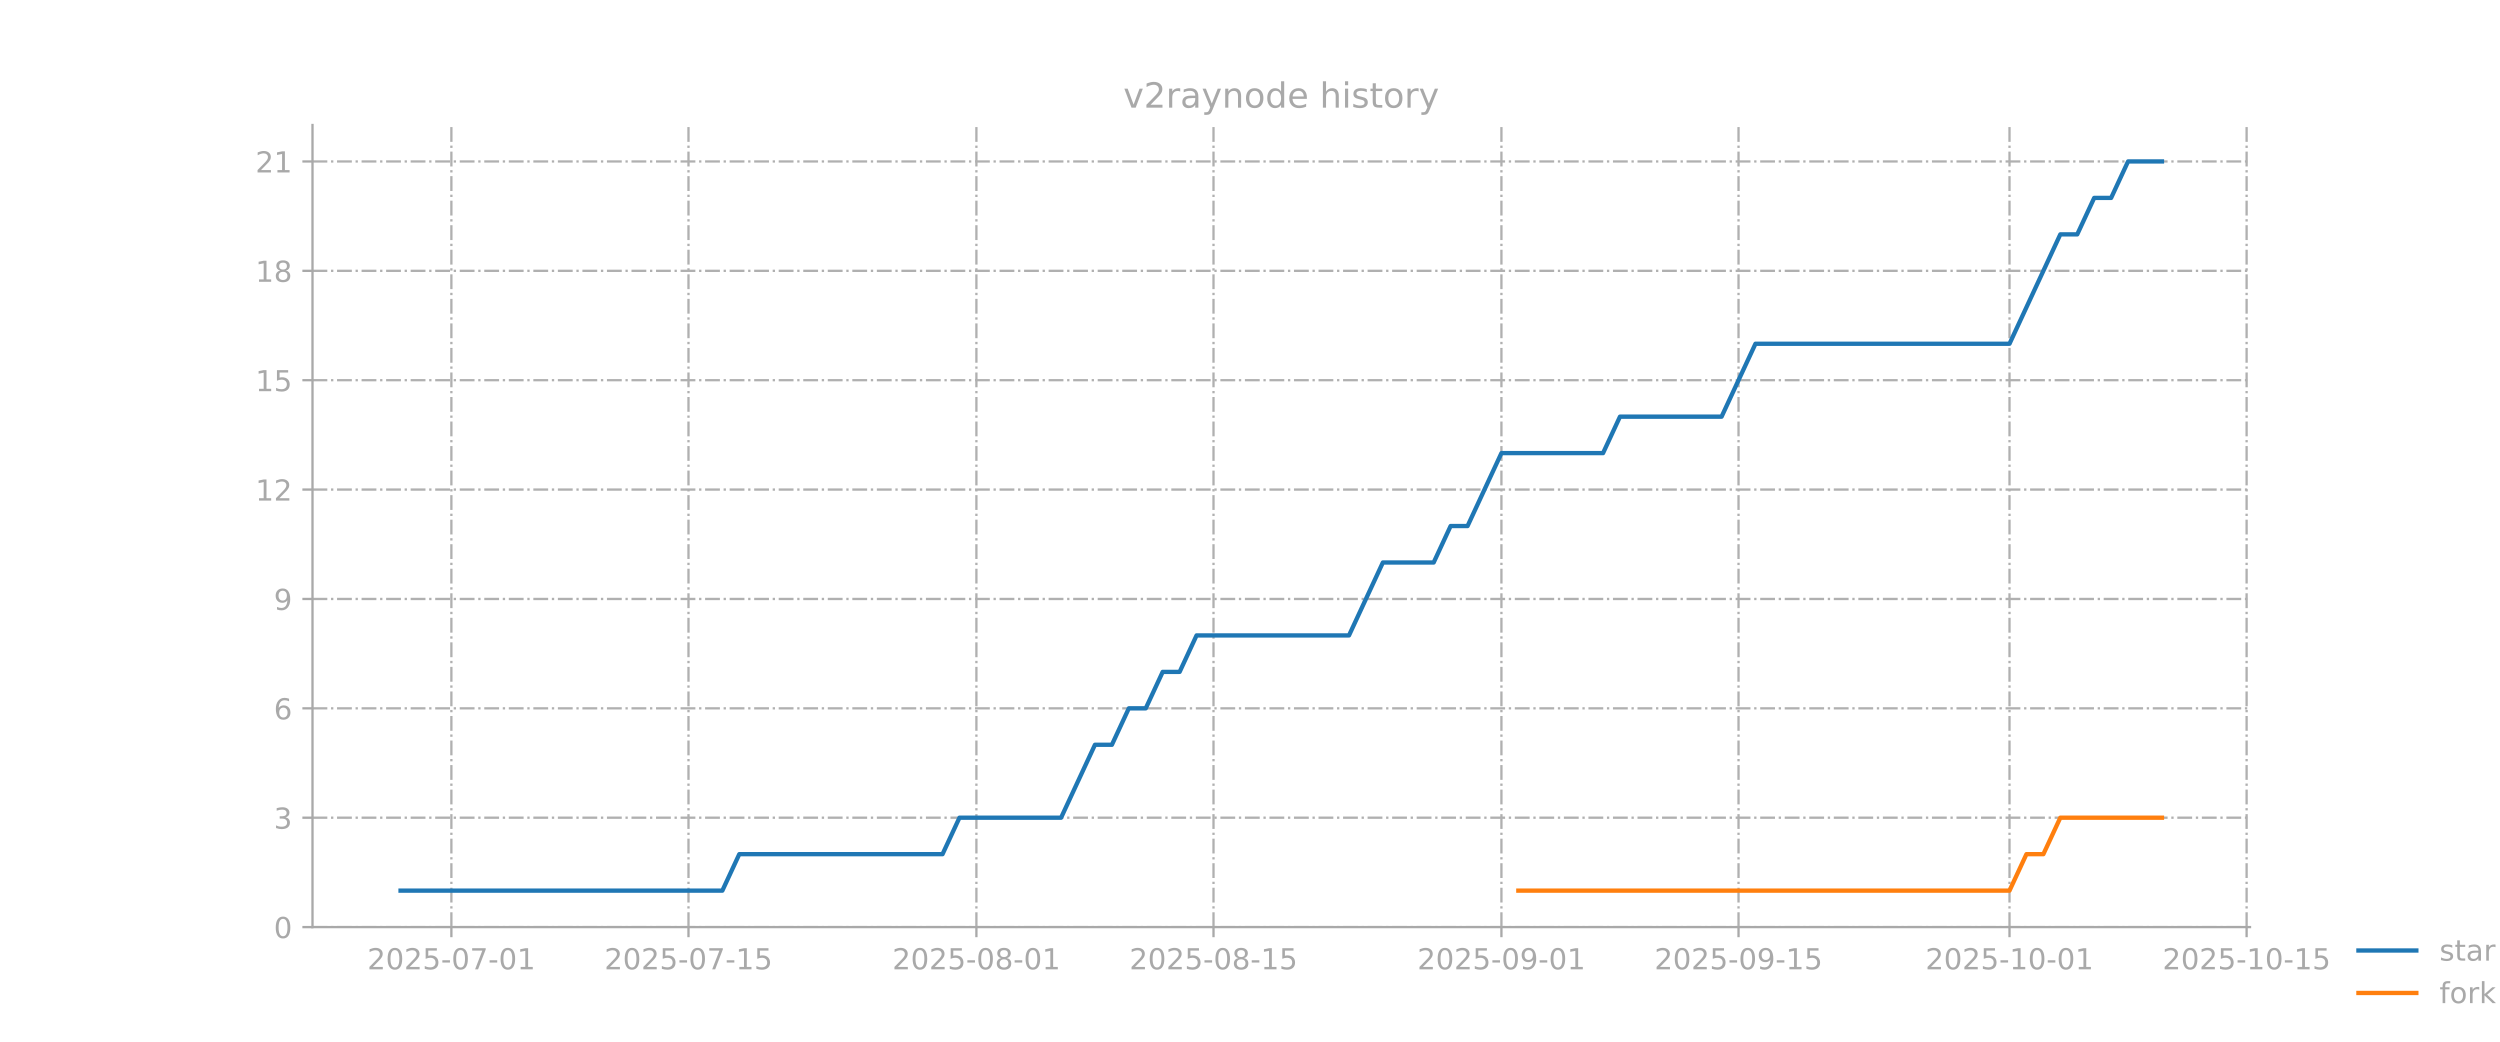
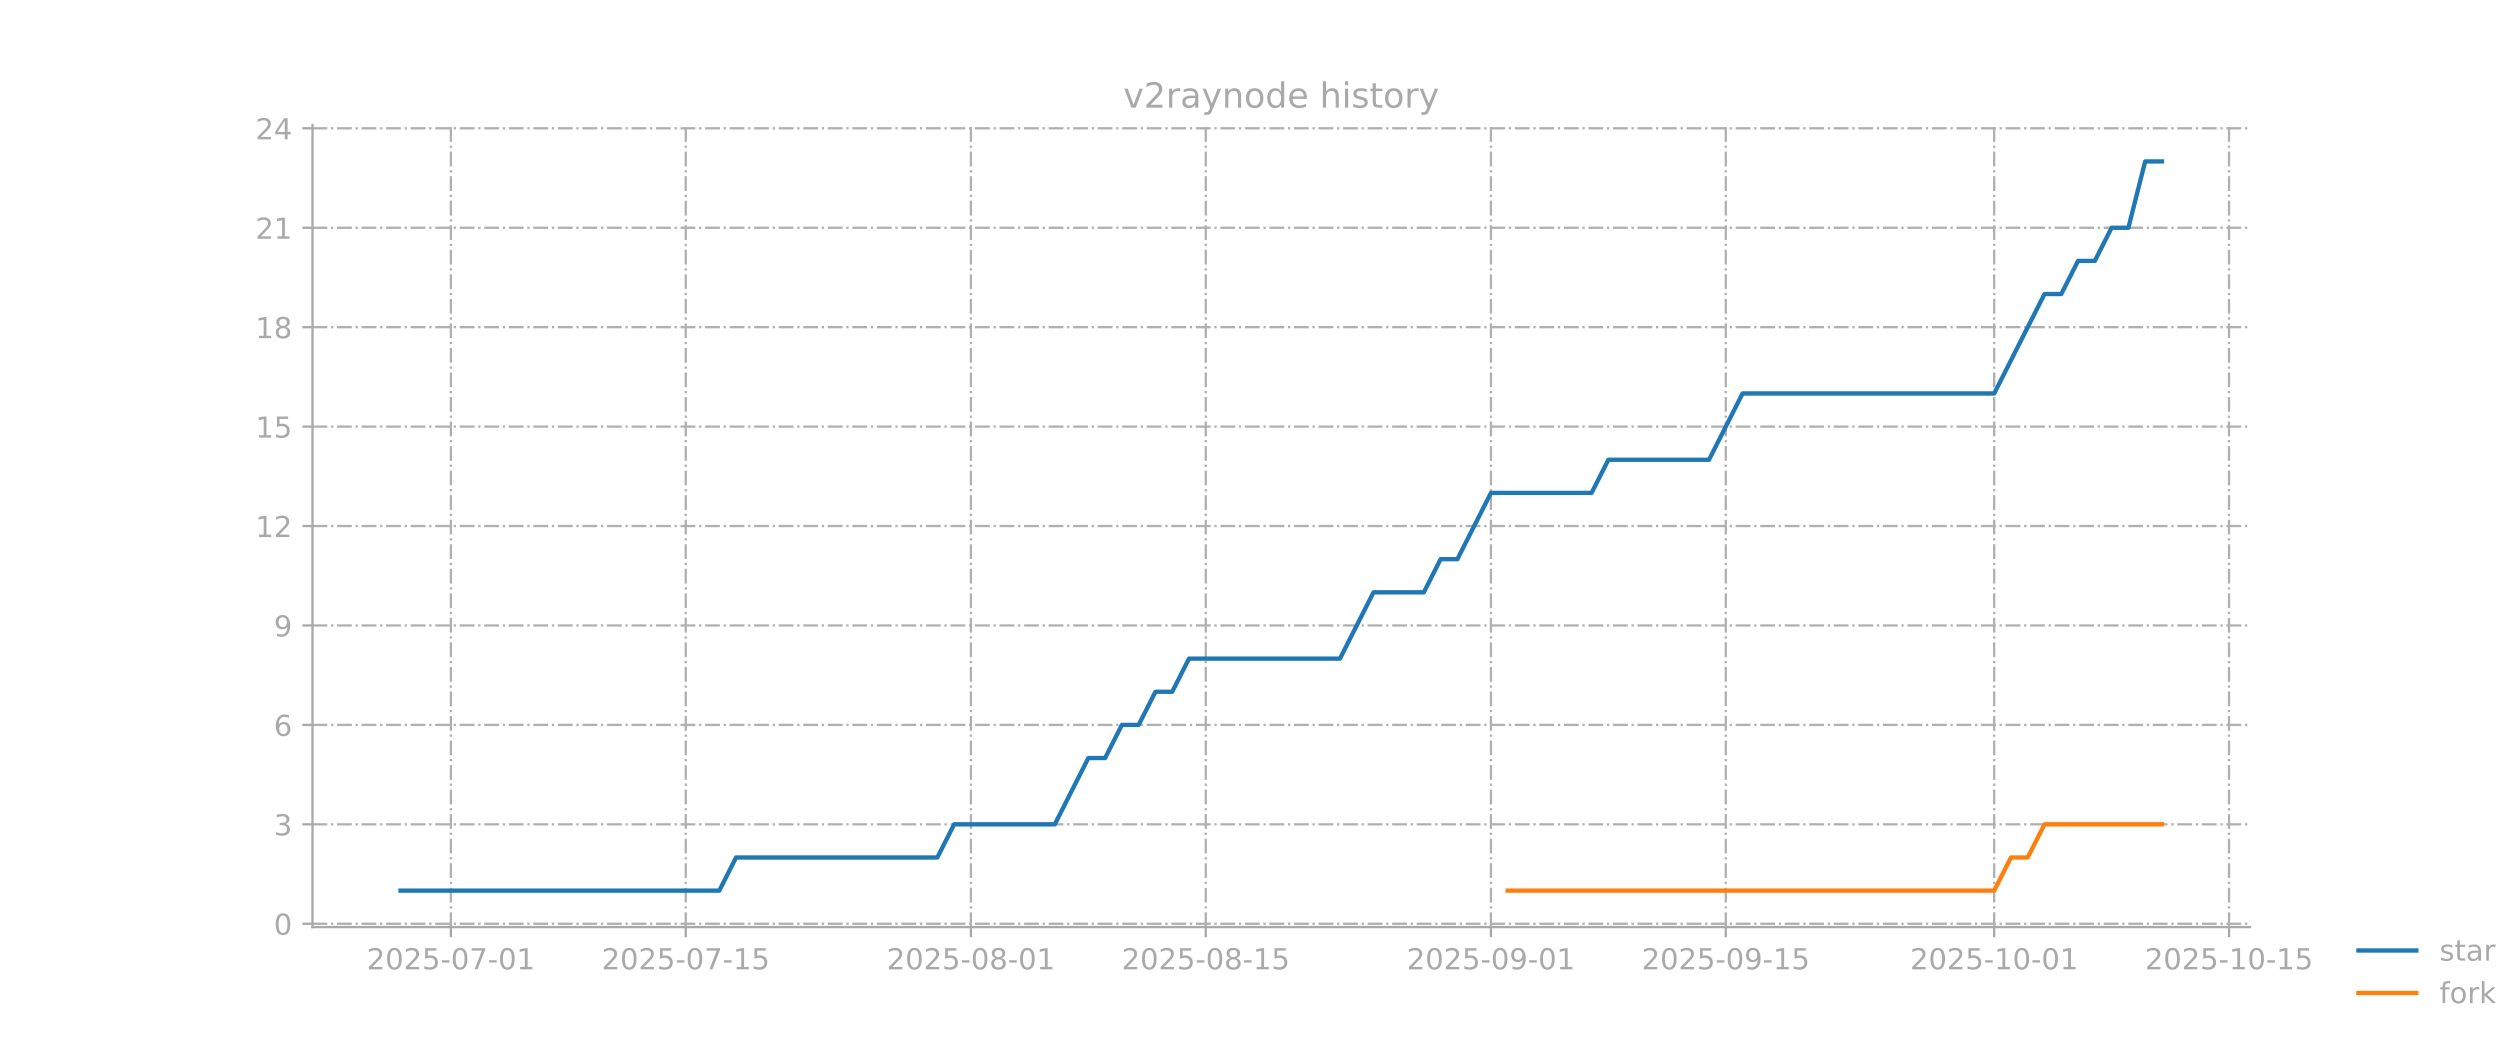
<svg xmlns="http://www.w3.org/2000/svg" xmlns:xlink="http://www.w3.org/1999/xlink" width="864pt" height="360pt" viewBox="0 0 864 360" version="1.1">
  <defs>
    <style type="text/css">*{stroke-linejoin: round; stroke-linecap: butt}</style>
  </defs>
  <g id="figure_1">
    <g id="patch_1">
      <path d="M 0 360  L 864 360  L 864 0  L 0 0  L 0 360  z " style="fill: none; opacity: 0" />
    </g>
    <g id="axes_1">
      <g id="patch_2">
        <path d="M 108 320.4  L 777.6 320.4  L 777.6 43.2  L 108 43.2  L 108 320.4  z " style="fill: none; opacity: 0" />
      </g>
      <g id="matplotlib.axis_1">
        <g id="xtick_1">
          <g id="line2d_1">
-             <path d="M 155.996 320.4  L 155.996 43.2  " clip-path="url(#pb9ab1aa6cc)" style="fill: none; stroke-dasharray: 5.12,1.28,0.8,1.28; stroke-dashoffset: 0; stroke: #b0b0b0; stroke-width: 0.8" />
+             <path d="M 155.829 320.4  L 155.829 43.2  " clip-path="url(#p241825196f)" style="fill: none; stroke-dasharray: 5.12,1.28,0.8,1.28; stroke-dashoffset: 0; stroke: #b0b0b0; stroke-width: 0.8" />
          </g>
          <g id="line2d_2">
            <defs>
-               <path id="m0c7c3d7aa6" d="M 0 0  L 0 3.5  " style="stroke: #a9a9a9; stroke-width: 0.8" />
+               <path id="md551591819" d="M 0 0  L 0 3.5  " style="stroke: #a9a9a9; stroke-width: 0.8" />
            </defs>
            <g>
-               <use xlink:href="#m0c7c3d7aa6" x="155.996" y="320.4" style="fill: #a9a9a9; stroke: #a9a9a9; stroke-width: 0.8" />
+               <use xlink:href="#md551591819" x="155.829" y="320.4" style="fill: #a9a9a9; stroke: #a9a9a9; stroke-width: 0.8" />
            </g>
          </g>
          <g id="text_1">
-             <g style="fill: #a9a9a9" transform="translate(126.938 334.9984) scale(0.1 -0.1)">
+             <g style="fill: #a9a9a9" transform="translate(126.7708 334.9984) scale(0.1 -0.1)">
              <defs>
                <path id="DejaVuSans-32" d="M 1228 531  L 3431 531  L 3431 0  L 469 0  L 469 531  Q 828 903 1448 1529  Q 2069 2156 2228 2338  Q 2531 2678 2651 2914  Q 2772 3150 2772 3378  Q 2772 3750 2511 3984  Q 2250 4219 1831 4219  Q 1534 4219 1204 4116  Q 875 4013 500 3803  L 500 4441  Q 881 4594 1212 4672  Q 1544 4750 1819 4750  Q 2544 4750 2975 4387  Q 3406 4025 3406 3419  Q 3406 3131 3298 2873  Q 3191 2616 2906 2266  Q 2828 2175 2409 1742  Q 1991 1309 1228 531  z " transform="scale(0.015625)" />
                <path id="DejaVuSans-30" d="M 2034 4250  Q 1547 4250 1301 3770  Q 1056 3291 1056 2328  Q 1056 1369 1301 889  Q 1547 409 2034 409  Q 2525 409 2770 889  Q 3016 1369 3016 2328  Q 3016 3291 2770 3770  Q 2525 4250 2034 4250  z M 2034 4750  Q 2819 4750 3233 4129  Q 3647 3509 3647 2328  Q 3647 1150 3233 529  Q 2819 -91 2034 -91  Q 1250 -91 836 529  Q 422 1150 422 2328  Q 422 3509 836 4129  Q 1250 4750 2034 4750  z " transform="scale(0.015625)" />
                <path id="DejaVuSans-35" d="M 691 4666  L 3169 4666  L 3169 4134  L 1269 4134  L 1269 2991  Q 1406 3038 1543 3061  Q 1681 3084 1819 3084  Q 2600 3084 3056 2656  Q 3513 2228 3513 1497  Q 3513 744 3044 326  Q 2575 -91 1722 -91  Q 1428 -91 1123 -41  Q 819 9 494 109  L 494 744  Q 775 591 1075 516  Q 1375 441 1709 441  Q 2250 441 2565 725  Q 2881 1009 2881 1497  Q 2881 1984 2565 2268  Q 2250 2553 1709 2553  Q 1456 2553 1204 2497  Q 953 2441 691 2322  L 691 4666  z " transform="scale(0.015625)" />
                <path id="DejaVuSans-2d" d="M 313 2009  L 1997 2009  L 1997 1497  L 313 1497  L 313 2009  z " transform="scale(0.015625)" />
                <path id="DejaVuSans-37" d="M 525 4666  L 3525 4666  L 3525 4397  L 1831 0  L 1172 0  L 2766 4134  L 525 4134  L 525 4666  z " transform="scale(0.015625)" />
                <path id="DejaVuSans-31" d="M 794 531  L 1825 531  L 1825 4091  L 703 3866  L 703 4441  L 1819 4666  L 2450 4666  L 2450 531  L 3481 531  L 3481 0  L 794 0  L 794 531  z " transform="scale(0.015625)" />
              </defs>
              <use xlink:href="#DejaVuSans-32" />
              <use xlink:href="#DejaVuSans-30" transform="translate(63.62305 0)" />
              <use xlink:href="#DejaVuSans-32" transform="translate(127.2461 0)" />
              <use xlink:href="#DejaVuSans-35" transform="translate(190.8691 0)" />
              <use xlink:href="#DejaVuSans-2d" transform="translate(254.4922 0)" />
              <use xlink:href="#DejaVuSans-30" transform="translate(290.5762 0)" />
              <use xlink:href="#DejaVuSans-37" transform="translate(354.1992 0)" />
              <use xlink:href="#DejaVuSans-2d" transform="translate(417.8223 0)" />
              <use xlink:href="#DejaVuSans-30" transform="translate(453.9062 0)" />
              <use xlink:href="#DejaVuSans-31" transform="translate(517.5293 0)" />
            </g>
          </g>
        </g>
        <g id="xtick_2">
          <g id="line2d_3">
-             <path d="M 237.94 320.4  L 237.94 43.2  " clip-path="url(#pb9ab1aa6cc)" style="fill: none; stroke-dasharray: 5.12,1.28,0.8,1.28; stroke-dashoffset: 0; stroke: #b0b0b0; stroke-width: 0.8" />
+             <path d="M 236.992 320.4  L 236.992 43.2  " clip-path="url(#p241825196f)" style="fill: none; stroke-dasharray: 5.12,1.28,0.8,1.28; stroke-dashoffset: 0; stroke: #b0b0b0; stroke-width: 0.8" />
          </g>
          <g id="line2d_4">
            <g>
-               <use xlink:href="#m0c7c3d7aa6" x="237.94" y="320.4" style="fill: #a9a9a9; stroke: #a9a9a9; stroke-width: 0.8" />
+               <use xlink:href="#md551591819" x="236.992" y="320.4" style="fill: #a9a9a9; stroke: #a9a9a9; stroke-width: 0.8" />
            </g>
          </g>
          <g id="text_2">
-             <g style="fill: #a9a9a9" transform="translate(208.882 334.9984) scale(0.1 -0.1)">
+             <g style="fill: #a9a9a9" transform="translate(207.9344 334.9984) scale(0.1 -0.1)">
              <use xlink:href="#DejaVuSans-32" />
              <use xlink:href="#DejaVuSans-30" transform="translate(63.62305 0)" />
              <use xlink:href="#DejaVuSans-32" transform="translate(127.2461 0)" />
              <use xlink:href="#DejaVuSans-35" transform="translate(190.8691 0)" />
              <use xlink:href="#DejaVuSans-2d" transform="translate(254.4922 0)" />
              <use xlink:href="#DejaVuSans-30" transform="translate(290.5762 0)" />
              <use xlink:href="#DejaVuSans-37" transform="translate(354.1992 0)" />
              <use xlink:href="#DejaVuSans-2d" transform="translate(417.8223 0)" />
              <use xlink:href="#DejaVuSans-31" transform="translate(453.9062 0)" />
              <use xlink:href="#DejaVuSans-35" transform="translate(517.5293 0)" />
            </g>
          </g>
        </g>
        <g id="xtick_3">
          <g id="line2d_5">
-             <path d="M 337.443 320.4  L 337.443 43.2  " clip-path="url(#pb9ab1aa6cc)" style="fill: none; stroke-dasharray: 5.12,1.28,0.8,1.28; stroke-dashoffset: 0; stroke: #b0b0b0; stroke-width: 0.8" />
+             <path d="M 335.548 320.4  L 335.548 43.2  " clip-path="url(#p241825196f)" style="fill: none; stroke-dasharray: 5.12,1.28,0.8,1.28; stroke-dashoffset: 0; stroke: #b0b0b0; stroke-width: 0.8" />
          </g>
          <g id="line2d_6">
            <g>
-               <use xlink:href="#m0c7c3d7aa6" x="337.443" y="320.4" style="fill: #a9a9a9; stroke: #a9a9a9; stroke-width: 0.8" />
+               <use xlink:href="#md551591819" x="335.548" y="320.4" style="fill: #a9a9a9; stroke: #a9a9a9; stroke-width: 0.8" />
            </g>
          </g>
          <g id="text_3">
-             <g style="fill: #a9a9a9" transform="translate(308.3855 334.9984) scale(0.1 -0.1)">
+             <g style="fill: #a9a9a9" transform="translate(306.4902 334.9984) scale(0.1 -0.1)">
              <defs>
                <path id="DejaVuSans-38" d="M 2034 2216  Q 1584 2216 1326 1975  Q 1069 1734 1069 1313  Q 1069 891 1326 650  Q 1584 409 2034 409  Q 2484 409 2743 651  Q 3003 894 3003 1313  Q 3003 1734 2745 1975  Q 2488 2216 2034 2216  z M 1403 2484  Q 997 2584 770 2862  Q 544 3141 544 3541  Q 544 4100 942 4425  Q 1341 4750 2034 4750  Q 2731 4750 3128 4425  Q 3525 4100 3525 3541  Q 3525 3141 3298 2862  Q 3072 2584 2669 2484  Q 3125 2378 3379 2068  Q 3634 1759 3634 1313  Q 3634 634 3220 271  Q 2806 -91 2034 -91  Q 1263 -91 848 271  Q 434 634 434 1313  Q 434 1759 690 2068  Q 947 2378 1403 2484  z M 1172 3481  Q 1172 3119 1398 2916  Q 1625 2713 2034 2713  Q 2441 2713 2670 2916  Q 2900 3119 2900 3481  Q 2900 3844 2670 4047  Q 2441 4250 2034 4250  Q 1625 4250 1398 4047  Q 1172 3844 1172 3481  z " transform="scale(0.015625)" />
              </defs>
              <use xlink:href="#DejaVuSans-32" />
              <use xlink:href="#DejaVuSans-30" transform="translate(63.62305 0)" />
              <use xlink:href="#DejaVuSans-32" transform="translate(127.2461 0)" />
              <use xlink:href="#DejaVuSans-35" transform="translate(190.8691 0)" />
              <use xlink:href="#DejaVuSans-2d" transform="translate(254.4922 0)" />
              <use xlink:href="#DejaVuSans-30" transform="translate(290.5762 0)" />
              <use xlink:href="#DejaVuSans-38" transform="translate(354.1992 0)" />
              <use xlink:href="#DejaVuSans-2d" transform="translate(417.8223 0)" />
              <use xlink:href="#DejaVuSans-30" transform="translate(453.9062 0)" />
              <use xlink:href="#DejaVuSans-31" transform="translate(517.5293 0)" />
            </g>
          </g>
        </g>
        <g id="xtick_4">
          <g id="line2d_7">
-             <path d="M 419.387 320.4  L 419.387 43.2  " clip-path="url(#pb9ab1aa6cc)" style="fill: none; stroke-dasharray: 5.12,1.28,0.8,1.28; stroke-dashoffset: 0; stroke: #b0b0b0; stroke-width: 0.8" />
+             <path d="M 416.712 320.4  L 416.712 43.2  " clip-path="url(#p241825196f)" style="fill: none; stroke-dasharray: 5.12,1.28,0.8,1.28; stroke-dashoffset: 0; stroke: #b0b0b0; stroke-width: 0.8" />
          </g>
          <g id="line2d_8">
            <g>
-               <use xlink:href="#m0c7c3d7aa6" x="419.387" y="320.4" style="fill: #a9a9a9; stroke: #a9a9a9; stroke-width: 0.8" />
+               <use xlink:href="#md551591819" x="416.712" y="320.4" style="fill: #a9a9a9; stroke: #a9a9a9; stroke-width: 0.8" />
            </g>
          </g>
          <g id="text_4">
-             <g style="fill: #a9a9a9" transform="translate(390.3296 334.9984) scale(0.1 -0.1)">
+             <g style="fill: #a9a9a9" transform="translate(387.6539 334.9984) scale(0.1 -0.1)">
              <use xlink:href="#DejaVuSans-32" />
              <use xlink:href="#DejaVuSans-30" transform="translate(63.62305 0)" />
              <use xlink:href="#DejaVuSans-32" transform="translate(127.2461 0)" />
              <use xlink:href="#DejaVuSans-35" transform="translate(190.8691 0)" />
              <use xlink:href="#DejaVuSans-2d" transform="translate(254.4922 0)" />
              <use xlink:href="#DejaVuSans-30" transform="translate(290.5762 0)" />
              <use xlink:href="#DejaVuSans-38" transform="translate(354.1992 0)" />
              <use xlink:href="#DejaVuSans-2d" transform="translate(417.8223 0)" />
              <use xlink:href="#DejaVuSans-31" transform="translate(453.9062 0)" />
              <use xlink:href="#DejaVuSans-35" transform="translate(517.5293 0)" />
            </g>
          </g>
        </g>
        <g id="xtick_5">
          <g id="line2d_9">
-             <path d="M 518.891 320.4  L 518.891 43.2  " clip-path="url(#pb9ab1aa6cc)" style="fill: none; stroke-dasharray: 5.12,1.28,0.8,1.28; stroke-dashoffset: 0; stroke: #b0b0b0; stroke-width: 0.8" />
+             <path d="M 515.268 320.4  L 515.268 43.2  " clip-path="url(#p241825196f)" style="fill: none; stroke-dasharray: 5.12,1.28,0.8,1.28; stroke-dashoffset: 0; stroke: #b0b0b0; stroke-width: 0.8" />
          </g>
          <g id="line2d_10">
            <g>
-               <use xlink:href="#m0c7c3d7aa6" x="518.891" y="320.4" style="fill: #a9a9a9; stroke: #a9a9a9; stroke-width: 0.8" />
+               <use xlink:href="#md551591819" x="515.268" y="320.4" style="fill: #a9a9a9; stroke: #a9a9a9; stroke-width: 0.8" />
            </g>
          </g>
          <g id="text_5">
-             <g style="fill: #a9a9a9" transform="translate(489.8331 334.9984) scale(0.1 -0.1)">
+             <g style="fill: #a9a9a9" transform="translate(486.2097 334.9984) scale(0.1 -0.1)">
              <defs>
                <path id="DejaVuSans-39" d="M 703 97  L 703 672  Q 941 559 1184 500  Q 1428 441 1663 441  Q 2288 441 2617 861  Q 2947 1281 2994 2138  Q 2813 1869 2534 1725  Q 2256 1581 1919 1581  Q 1219 1581 811 2004  Q 403 2428 403 3163  Q 403 3881 828 4315  Q 1253 4750 1959 4750  Q 2769 4750 3195 4129  Q 3622 3509 3622 2328  Q 3622 1225 3098 567  Q 2575 -91 1691 -91  Q 1453 -91 1209 -44  Q 966 3 703 97  z M 1959 2075  Q 2384 2075 2632 2365  Q 2881 2656 2881 3163  Q 2881 3666 2632 3958  Q 2384 4250 1959 4250  Q 1534 4250 1286 3958  Q 1038 3666 1038 3163  Q 1038 2656 1286 2365  Q 1534 2075 1959 2075  z " transform="scale(0.015625)" />
              </defs>
              <use xlink:href="#DejaVuSans-32" />
              <use xlink:href="#DejaVuSans-30" transform="translate(63.62305 0)" />
              <use xlink:href="#DejaVuSans-32" transform="translate(127.2461 0)" />
              <use xlink:href="#DejaVuSans-35" transform="translate(190.8691 0)" />
              <use xlink:href="#DejaVuSans-2d" transform="translate(254.4922 0)" />
              <use xlink:href="#DejaVuSans-30" transform="translate(290.5762 0)" />
              <use xlink:href="#DejaVuSans-39" transform="translate(354.1992 0)" />
              <use xlink:href="#DejaVuSans-2d" transform="translate(417.8223 0)" />
              <use xlink:href="#DejaVuSans-30" transform="translate(453.9062 0)" />
              <use xlink:href="#DejaVuSans-31" transform="translate(517.5293 0)" />
            </g>
          </g>
        </g>
        <g id="xtick_6">
          <g id="line2d_11">
-             <path d="M 600.835 320.4  L 600.835 43.2  " clip-path="url(#pb9ab1aa6cc)" style="fill: none; stroke-dasharray: 5.12,1.28,0.8,1.28; stroke-dashoffset: 0; stroke: #b0b0b0; stroke-width: 0.8" />
+             <path d="M 596.431 320.4  L 596.431 43.2  " clip-path="url(#p241825196f)" style="fill: none; stroke-dasharray: 5.12,1.28,0.8,1.28; stroke-dashoffset: 0; stroke: #b0b0b0; stroke-width: 0.8" />
          </g>
          <g id="line2d_12">
            <g>
-               <use xlink:href="#m0c7c3d7aa6" x="600.835" y="320.4" style="fill: #a9a9a9; stroke: #a9a9a9; stroke-width: 0.8" />
+               <use xlink:href="#md551591819" x="596.431" y="320.4" style="fill: #a9a9a9; stroke: #a9a9a9; stroke-width: 0.8" />
            </g>
          </g>
          <g id="text_6">
-             <g style="fill: #a9a9a9" transform="translate(571.7772 334.9984) scale(0.1 -0.1)">
+             <g style="fill: #a9a9a9" transform="translate(567.3734 334.9984) scale(0.1 -0.1)">
              <use xlink:href="#DejaVuSans-32" />
              <use xlink:href="#DejaVuSans-30" transform="translate(63.62305 0)" />
              <use xlink:href="#DejaVuSans-32" transform="translate(127.2461 0)" />
              <use xlink:href="#DejaVuSans-35" transform="translate(190.8691 0)" />
              <use xlink:href="#DejaVuSans-2d" transform="translate(254.4922 0)" />
              <use xlink:href="#DejaVuSans-30" transform="translate(290.5762 0)" />
              <use xlink:href="#DejaVuSans-39" transform="translate(354.1992 0)" />
              <use xlink:href="#DejaVuSans-2d" transform="translate(417.8223 0)" />
              <use xlink:href="#DejaVuSans-31" transform="translate(453.9062 0)" />
              <use xlink:href="#DejaVuSans-35" transform="translate(517.5293 0)" />
            </g>
          </g>
        </g>
        <g id="xtick_7">
          <g id="line2d_13">
-             <path d="M 694.485 320.4  L 694.485 43.2  " clip-path="url(#pb9ab1aa6cc)" style="fill: none; stroke-dasharray: 5.12,1.28,0.8,1.28; stroke-dashoffset: 0; stroke: #b0b0b0; stroke-width: 0.8" />
+             <path d="M 689.19 320.4  L 689.19 43.2  " clip-path="url(#p241825196f)" style="fill: none; stroke-dasharray: 5.12,1.28,0.8,1.28; stroke-dashoffset: 0; stroke: #b0b0b0; stroke-width: 0.8" />
          </g>
          <g id="line2d_14">
            <g>
-               <use xlink:href="#m0c7c3d7aa6" x="694.485" y="320.4" style="fill: #a9a9a9; stroke: #a9a9a9; stroke-width: 0.8" />
+               <use xlink:href="#md551591819" x="689.19" y="320.4" style="fill: #a9a9a9; stroke: #a9a9a9; stroke-width: 0.8" />
            </g>
          </g>
          <g id="text_7">
-             <g style="fill: #a9a9a9" transform="translate(665.4275 334.9984) scale(0.1 -0.1)">
+             <g style="fill: #a9a9a9" transform="translate(660.1318 334.9984) scale(0.1 -0.1)">
              <use xlink:href="#DejaVuSans-32" />
              <use xlink:href="#DejaVuSans-30" transform="translate(63.62305 0)" />
              <use xlink:href="#DejaVuSans-32" transform="translate(127.2461 0)" />
              <use xlink:href="#DejaVuSans-35" transform="translate(190.8691 0)" />
              <use xlink:href="#DejaVuSans-2d" transform="translate(254.4922 0)" />
              <use xlink:href="#DejaVuSans-31" transform="translate(290.5762 0)" />
              <use xlink:href="#DejaVuSans-30" transform="translate(354.1992 0)" />
              <use xlink:href="#DejaVuSans-2d" transform="translate(417.8223 0)" />
              <use xlink:href="#DejaVuSans-30" transform="translate(453.9062 0)" />
              <use xlink:href="#DejaVuSans-31" transform="translate(517.5293 0)" />
            </g>
          </g>
        </g>
        <g id="xtick_8">
          <g id="line2d_15">
-             <path d="M 776.429 320.4  L 776.429 43.2  " clip-path="url(#pb9ab1aa6cc)" style="fill: none; stroke-dasharray: 5.12,1.28,0.8,1.28; stroke-dashoffset: 0; stroke: #b0b0b0; stroke-width: 0.8" />
+             <path d="M 770.353 320.4  L 770.353 43.2  " clip-path="url(#p241825196f)" style="fill: none; stroke-dasharray: 5.12,1.28,0.8,1.28; stroke-dashoffset: 0; stroke: #b0b0b0; stroke-width: 0.8" />
          </g>
          <g id="line2d_16">
            <g>
-               <use xlink:href="#m0c7c3d7aa6" x="776.429" y="320.4" style="fill: #a9a9a9; stroke: #a9a9a9; stroke-width: 0.8" />
+               <use xlink:href="#md551591819" x="770.353" y="320.4" style="fill: #a9a9a9; stroke: #a9a9a9; stroke-width: 0.8" />
            </g>
          </g>
          <g id="text_8">
-             <g style="fill: #a9a9a9" transform="translate(747.3716 334.9984) scale(0.1 -0.1)">
+             <g style="fill: #a9a9a9" transform="translate(741.2954 334.9984) scale(0.1 -0.1)">
              <use xlink:href="#DejaVuSans-32" />
              <use xlink:href="#DejaVuSans-30" transform="translate(63.62305 0)" />
              <use xlink:href="#DejaVuSans-32" transform="translate(127.2461 0)" />
              <use xlink:href="#DejaVuSans-35" transform="translate(190.8691 0)" />
              <use xlink:href="#DejaVuSans-2d" transform="translate(254.4922 0)" />
              <use xlink:href="#DejaVuSans-31" transform="translate(290.5762 0)" />
              <use xlink:href="#DejaVuSans-30" transform="translate(354.1992 0)" />
              <use xlink:href="#DejaVuSans-2d" transform="translate(417.8223 0)" />
              <use xlink:href="#DejaVuSans-31" transform="translate(453.9062 0)" />
              <use xlink:href="#DejaVuSans-35" transform="translate(517.5293 0)" />
            </g>
          </g>
        </g>
      </g>
      <g id="matplotlib.axis_2">
        <g id="ytick_1">
          <g id="line2d_17">
-             <path d="M 108 320.4  L 777.6 320.4  " clip-path="url(#pb9ab1aa6cc)" style="fill: none; stroke-dasharray: 5.12,1.28,0.8,1.28; stroke-dashoffset: 0; stroke: #b0b0b0; stroke-width: 0.8" />
+             <path d="M 108 319.255  L 777.6 319.255  " clip-path="url(#p241825196f)" style="fill: none; stroke-dasharray: 5.12,1.28,0.8,1.28; stroke-dashoffset: 0; stroke: #b0b0b0; stroke-width: 0.8" />
          </g>
          <g id="line2d_18">
            <defs>
-               <path id="m4e1b351cd4" d="M 0 0  L -3.5 0  " style="stroke: #a9a9a9; stroke-width: 0.8" />
+               <path id="m391a2ee394" d="M 0 0  L -3.5 0  " style="stroke: #a9a9a9; stroke-width: 0.8" />
            </defs>
            <g>
-               <use xlink:href="#m4e1b351cd4" x="108" y="320.4" style="fill: #a9a9a9; stroke: #a9a9a9; stroke-width: 0.8" />
+               <use xlink:href="#m391a2ee394" x="108" y="319.255" style="fill: #a9a9a9; stroke: #a9a9a9; stroke-width: 0.8" />
            </g>
          </g>
          <g id="text_9">
-             <g style="fill: #a9a9a9" transform="translate(94.6375 324.1992) scale(0.1 -0.1)">
+             <g style="fill: #a9a9a9" transform="translate(94.6375 323.0538) scale(0.1 -0.1)">
              <use xlink:href="#DejaVuSans-30" />
            </g>
          </g>
        </g>
        <g id="ytick_2">
          <g id="line2d_19">
-             <path d="M 108 282.6  L 777.6 282.6  " clip-path="url(#pb9ab1aa6cc)" style="fill: none; stroke-dasharray: 5.12,1.28,0.8,1.28; stroke-dashoffset: 0; stroke: #b0b0b0; stroke-width: 0.8" />
+             <path d="M 108 284.891  L 777.6 284.891  " clip-path="url(#p241825196f)" style="fill: none; stroke-dasharray: 5.12,1.28,0.8,1.28; stroke-dashoffset: 0; stroke: #b0b0b0; stroke-width: 0.8" />
          </g>
          <g id="line2d_20">
            <g>
-               <use xlink:href="#m4e1b351cd4" x="108" y="282.6" style="fill: #a9a9a9; stroke: #a9a9a9; stroke-width: 0.8" />
+               <use xlink:href="#m391a2ee394" x="108" y="284.891" style="fill: #a9a9a9; stroke: #a9a9a9; stroke-width: 0.8" />
            </g>
          </g>
          <g id="text_10">
-             <g style="fill: #a9a9a9" transform="translate(94.6375 286.3992) scale(0.1 -0.1)">
+             <g style="fill: #a9a9a9" transform="translate(94.6375 288.6901) scale(0.1 -0.1)">
              <defs>
                <path id="DejaVuSans-33" d="M 2597 2516  Q 3050 2419 3304 2112  Q 3559 1806 3559 1356  Q 3559 666 3084 287  Q 2609 -91 1734 -91  Q 1441 -91 1130 -33  Q 819 25 488 141  L 488 750  Q 750 597 1062 519  Q 1375 441 1716 441  Q 2309 441 2620 675  Q 2931 909 2931 1356  Q 2931 1769 2642 2001  Q 2353 2234 1838 2234  L 1294 2234  L 1294 2753  L 1863 2753  Q 2328 2753 2575 2939  Q 2822 3125 2822 3475  Q 2822 3834 2567 4026  Q 2313 4219 1838 4219  Q 1578 4219 1281 4162  Q 984 4106 628 3988  L 628 4550  Q 988 4650 1302 4700  Q 1616 4750 1894 4750  Q 2613 4750 3031 4423  Q 3450 4097 3450 3541  Q 3450 3153 3228 2886  Q 3006 2619 2597 2516  z " transform="scale(0.015625)" />
              </defs>
              <use xlink:href="#DejaVuSans-33" />
            </g>
          </g>
        </g>
        <g id="ytick_3">
          <g id="line2d_21">
-             <path d="M 108 244.8  L 777.6 244.8  " clip-path="url(#pb9ab1aa6cc)" style="fill: none; stroke-dasharray: 5.12,1.28,0.8,1.28; stroke-dashoffset: 0; stroke: #b0b0b0; stroke-width: 0.8" />
+             <path d="M 108 250.527  L 777.6 250.527  " clip-path="url(#p241825196f)" style="fill: none; stroke-dasharray: 5.12,1.28,0.8,1.28; stroke-dashoffset: 0; stroke: #b0b0b0; stroke-width: 0.8" />
          </g>
          <g id="line2d_22">
            <g>
-               <use xlink:href="#m4e1b351cd4" x="108" y="244.8" style="fill: #a9a9a9; stroke: #a9a9a9; stroke-width: 0.8" />
+               <use xlink:href="#m391a2ee394" x="108" y="250.527" style="fill: #a9a9a9; stroke: #a9a9a9; stroke-width: 0.8" />
            </g>
          </g>
          <g id="text_11">
-             <g style="fill: #a9a9a9" transform="translate(94.6375 248.5992) scale(0.1 -0.1)">
+             <g style="fill: #a9a9a9" transform="translate(94.6375 254.3265) scale(0.1 -0.1)">
              <defs>
                <path id="DejaVuSans-36" d="M 2113 2584  Q 1688 2584 1439 2293  Q 1191 2003 1191 1497  Q 1191 994 1439 701  Q 1688 409 2113 409  Q 2538 409 2786 701  Q 3034 994 3034 1497  Q 3034 2003 2786 2293  Q 2538 2584 2113 2584  z M 3366 4563  L 3366 3988  Q 3128 4100 2886 4159  Q 2644 4219 2406 4219  Q 1781 4219 1451 3797  Q 1122 3375 1075 2522  Q 1259 2794 1537 2939  Q 1816 3084 2150 3084  Q 2853 3084 3261 2657  Q 3669 2231 3669 1497  Q 3669 778 3244 343  Q 2819 -91 2113 -91  Q 1303 -91 875 529  Q 447 1150 447 2328  Q 447 3434 972 4092  Q 1497 4750 2381 4750  Q 2619 4750 2861 4703  Q 3103 4656 3366 4563  z " transform="scale(0.015625)" />
              </defs>
              <use xlink:href="#DejaVuSans-36" />
            </g>
          </g>
        </g>
        <g id="ytick_4">
          <g id="line2d_23">
-             <path d="M 108 207  L 777.6 207  " clip-path="url(#pb9ab1aa6cc)" style="fill: none; stroke-dasharray: 5.12,1.28,0.8,1.28; stroke-dashoffset: 0; stroke: #b0b0b0; stroke-width: 0.8" />
+             <path d="M 108 216.164  L 777.6 216.164  " clip-path="url(#p241825196f)" style="fill: none; stroke-dasharray: 5.12,1.28,0.8,1.28; stroke-dashoffset: 0; stroke: #b0b0b0; stroke-width: 0.8" />
          </g>
          <g id="line2d_24">
            <g>
-               <use xlink:href="#m4e1b351cd4" x="108" y="207" style="fill: #a9a9a9; stroke: #a9a9a9; stroke-width: 0.8" />
+               <use xlink:href="#m391a2ee394" x="108" y="216.164" style="fill: #a9a9a9; stroke: #a9a9a9; stroke-width: 0.8" />
            </g>
          </g>
          <g id="text_12">
-             <g style="fill: #a9a9a9" transform="translate(94.6375 210.7992) scale(0.1 -0.1)">
+             <g style="fill: #a9a9a9" transform="translate(94.6375 219.9629) scale(0.1 -0.1)">
              <use xlink:href="#DejaVuSans-39" />
            </g>
          </g>
        </g>
        <g id="ytick_5">
          <g id="line2d_25">
-             <path d="M 108 169.2  L 777.6 169.2  " clip-path="url(#pb9ab1aa6cc)" style="fill: none; stroke-dasharray: 5.12,1.28,0.8,1.28; stroke-dashoffset: 0; stroke: #b0b0b0; stroke-width: 0.8" />
+             <path d="M 108 181.8  L 777.6 181.8  " clip-path="url(#p241825196f)" style="fill: none; stroke-dasharray: 5.12,1.28,0.8,1.28; stroke-dashoffset: 0; stroke: #b0b0b0; stroke-width: 0.8" />
          </g>
          <g id="line2d_26">
            <g>
-               <use xlink:href="#m4e1b351cd4" x="108" y="169.2" style="fill: #a9a9a9; stroke: #a9a9a9; stroke-width: 0.8" />
+               <use xlink:href="#m391a2ee394" x="108" y="181.8" style="fill: #a9a9a9; stroke: #a9a9a9; stroke-width: 0.8" />
            </g>
          </g>
          <g id="text_13">
-             <g style="fill: #a9a9a9" transform="translate(88.275 172.9992) scale(0.1 -0.1)">
+             <g style="fill: #a9a9a9" transform="translate(88.275 185.5992) scale(0.1 -0.1)">
              <use xlink:href="#DejaVuSans-31" />
              <use xlink:href="#DejaVuSans-32" transform="translate(63.62305 0)" />
            </g>
          </g>
        </g>
        <g id="ytick_6">
          <g id="line2d_27">
-             <path d="M 108 131.4  L 777.6 131.4  " clip-path="url(#pb9ab1aa6cc)" style="fill: none; stroke-dasharray: 5.12,1.28,0.8,1.28; stroke-dashoffset: 0; stroke: #b0b0b0; stroke-width: 0.8" />
+             <path d="M 108 147.436  L 777.6 147.436  " clip-path="url(#p241825196f)" style="fill: none; stroke-dasharray: 5.12,1.28,0.8,1.28; stroke-dashoffset: 0; stroke: #b0b0b0; stroke-width: 0.8" />
          </g>
          <g id="line2d_28">
            <g>
-               <use xlink:href="#m4e1b351cd4" x="108" y="131.4" style="fill: #a9a9a9; stroke: #a9a9a9; stroke-width: 0.8" />
+               <use xlink:href="#m391a2ee394" x="108" y="147.436" style="fill: #a9a9a9; stroke: #a9a9a9; stroke-width: 0.8" />
            </g>
          </g>
          <g id="text_14">
-             <g style="fill: #a9a9a9" transform="translate(88.275 135.1992) scale(0.1 -0.1)">
+             <g style="fill: #a9a9a9" transform="translate(88.275 151.2356) scale(0.1 -0.1)">
              <use xlink:href="#DejaVuSans-31" />
              <use xlink:href="#DejaVuSans-35" transform="translate(63.62305 0)" />
            </g>
          </g>
        </g>
        <g id="ytick_7">
          <g id="line2d_29">
-             <path d="M 108 93.6  L 777.6 93.6  " clip-path="url(#pb9ab1aa6cc)" style="fill: none; stroke-dasharray: 5.12,1.28,0.8,1.28; stroke-dashoffset: 0; stroke: #b0b0b0; stroke-width: 0.8" />
+             <path d="M 108 113.073  L 777.6 113.073  " clip-path="url(#p241825196f)" style="fill: none; stroke-dasharray: 5.12,1.28,0.8,1.28; stroke-dashoffset: 0; stroke: #b0b0b0; stroke-width: 0.8" />
          </g>
          <g id="line2d_30">
            <g>
-               <use xlink:href="#m4e1b351cd4" x="108" y="93.6" style="fill: #a9a9a9; stroke: #a9a9a9; stroke-width: 0.8" />
+               <use xlink:href="#m391a2ee394" x="108" y="113.073" style="fill: #a9a9a9; stroke: #a9a9a9; stroke-width: 0.8" />
            </g>
          </g>
          <g id="text_15">
-             <g style="fill: #a9a9a9" transform="translate(88.275 97.39922) scale(0.1 -0.1)">
+             <g style="fill: #a9a9a9" transform="translate(88.275 116.8719) scale(0.1 -0.1)">
              <use xlink:href="#DejaVuSans-31" />
              <use xlink:href="#DejaVuSans-38" transform="translate(63.62305 0)" />
            </g>
          </g>
        </g>
        <g id="ytick_8">
          <g id="line2d_31">
-             <path d="M 108 55.8  L 777.6 55.8  " clip-path="url(#pb9ab1aa6cc)" style="fill: none; stroke-dasharray: 5.12,1.28,0.8,1.28; stroke-dashoffset: 0; stroke: #b0b0b0; stroke-width: 0.8" />
+             <path d="M 108 78.709  L 777.6 78.709  " clip-path="url(#p241825196f)" style="fill: none; stroke-dasharray: 5.12,1.28,0.8,1.28; stroke-dashoffset: 0; stroke: #b0b0b0; stroke-width: 0.8" />
          </g>
          <g id="line2d_32">
            <g>
-               <use xlink:href="#m4e1b351cd4" x="108" y="55.8" style="fill: #a9a9a9; stroke: #a9a9a9; stroke-width: 0.8" />
+               <use xlink:href="#m391a2ee394" x="108" y="78.709" style="fill: #a9a9a9; stroke: #a9a9a9; stroke-width: 0.8" />
            </g>
          </g>
          <g id="text_16">
-             <g style="fill: #a9a9a9" transform="translate(88.275 59.59922) scale(0.1 -0.1)">
+             <g style="fill: #a9a9a9" transform="translate(88.275 82.50831) scale(0.1 -0.1)">
              <use xlink:href="#DejaVuSans-32" />
              <use xlink:href="#DejaVuSans-31" transform="translate(63.62305 0)" />
            </g>
          </g>
        </g>
-       </g>
-       <g id="line2d_33">
-         <path d="M 138.436 307.8  L 144.29 307.8  L 150.143 307.8  L 155.996 307.8  L 161.849 307.8  L 167.702 307.8  L 173.555 307.8  L 179.408 307.8  L 185.262 307.8  L 191.115 307.8  L 196.968 307.8  L 202.821 307.8  L 208.674 307.8  L 214.527 307.8  L 220.38 307.8  L 226.234 307.8  L 232.087 307.8  L 237.94 307.8  L 243.793 307.8  L 249.646 307.8  L 255.499 295.2  L 261.352 295.2  L 267.206 295.2  L 273.059 295.2  L 278.912 295.2  L 284.765 295.2  L 290.618 295.2  L 296.471 295.2  L 302.324 295.2  L 308.178 295.2  L 314.031 295.2  L 319.884 295.2  L 325.737 295.2  L 331.59 282.6  L 337.443 282.6  L 343.297 282.6  L 349.15 282.6  L 355.003 282.6  L 360.856 282.6  L 366.709 282.6  L 372.562 270  L 378.415 257.4  L 384.269 257.4  L 390.122 244.8  L 395.975 244.8  L 401.828 232.2  L 407.681 232.2  L 413.534 219.6  L 419.387 219.6  L 425.241 219.6  L 431.094 219.6  L 436.947 219.6  L 442.8 219.6  L 448.653 219.6  L 454.506 219.6  L 460.359 219.6  L 466.213 219.6  L 472.066 207  L 477.919 194.4  L 483.772 194.4  L 489.625 194.4  L 495.478 194.4  L 501.331 181.8  L 507.185 181.8  L 513.038 169.2  L 518.891 156.6  L 524.744 156.6  L 530.597 156.6  L 536.45 156.6  L 542.303 156.6  L 548.157 156.6  L 554.01 156.6  L 559.863 144  L 565.716 144  L 571.569 144  L 577.422 144  L 583.276 144  L 589.129 144  L 594.982 144  L 600.835 131.4  L 606.688 118.8  L 612.541 118.8  L 618.394 118.8  L 624.248 118.8  L 630.101 118.8  L 635.954 118.8  L 641.807 118.8  L 647.66 118.8  L 653.513 118.8  L 659.366 118.8  L 665.22 118.8  L 671.073 118.8  L 676.926 118.8  L 682.779 118.8  L 688.632 118.8  L 694.485 118.8  L 700.338 106.2  L 706.192 93.6  L 712.045 81  L 717.898 81  L 723.751 68.4  L 729.604 68.4  L 735.457 55.8  L 741.31 55.8  L 747.164 55.8  " clip-path="url(#pb9ab1aa6cc)" style="fill: none; stroke: #1f77b4; stroke-width: 1.5; stroke-linecap: square" />
-       </g>
-       <g id="line2d_34">
-         <path d="M 524.744 307.8  L 530.597 307.8  L 536.45 307.8  L 542.303 307.8  L 548.157 307.8  L 554.01 307.8  L 559.863 307.8  L 565.716 307.8  L 571.569 307.8  L 577.422 307.8  L 583.276 307.8  L 589.129 307.8  L 594.982 307.8  L 600.835 307.8  L 606.688 307.8  L 612.541 307.8  L 618.394 307.8  L 624.248 307.8  L 630.101 307.8  L 635.954 307.8  L 641.807 307.8  L 647.66 307.8  L 653.513 307.8  L 659.366 307.8  L 665.22 307.8  L 671.073 307.8  L 676.926 307.8  L 682.779 307.8  L 688.632 307.8  L 694.485 307.8  L 700.338 295.2  L 706.192 295.2  L 712.045 282.6  L 717.898 282.6  L 723.751 282.6  L 729.604 282.6  L 735.457 282.6  L 741.31 282.6  L 747.164 282.6  " clip-path="url(#pb9ab1aa6cc)" style="fill: none; stroke: #ff7f0e; stroke-width: 1.5; stroke-linecap: square" />
+         <g id="ytick_9">
+           <g id="line2d_33">
+             <path d="M 108 44.345  L 777.6 44.345  " clip-path="url(#p241825196f)" style="fill: none; stroke-dasharray: 5.12,1.28,0.8,1.28; stroke-dashoffset: 0; stroke: #b0b0b0; stroke-width: 0.8" />
+           </g>
+           <g id="line2d_34">
+             <g>
+               <use xlink:href="#m391a2ee394" x="108" y="44.345" style="fill: #a9a9a9; stroke: #a9a9a9; stroke-width: 0.8" />
+             </g>
+           </g>
+           <g id="text_17">
+             <g style="fill: #a9a9a9" transform="translate(88.275 48.14467) scale(0.1 -0.1)">
+               <defs>
+                 <path id="DejaVuSans-34" d="M 2419 4116  L 825 1625  L 2419 1625  L 2419 4116  z M 2253 4666  L 3047 4666  L 3047 1625  L 3713 1625  L 3713 1100  L 3047 1100  L 3047 0  L 2419 0  L 2419 1100  L 313 1100  L 313 1709  L 2253 4666  z " transform="scale(0.015625)" />
+               </defs>
+               <use xlink:href="#DejaVuSans-32" />
+               <use xlink:href="#DejaVuSans-34" transform="translate(63.62305 0)" />
+             </g>
+           </g>
+         </g>
+       </g>
+       <g id="line2d_35">
+         <path d="M 138.436 307.8  L 144.234 307.8  L 150.031 307.8  L 155.829 307.8  L 161.626 307.8  L 167.423 307.8  L 173.221 307.8  L 179.018 307.8  L 184.816 307.8  L 190.613 307.8  L 196.41 307.8  L 202.208 307.8  L 208.005 307.8  L 213.803 307.8  L 219.6 307.8  L 225.397 307.8  L 231.195 307.8  L 236.992 307.8  L 242.79 307.8  L 248.587 307.8  L 254.384 296.345  L 260.182 296.345  L 265.979 296.345  L 271.777 296.345  L 277.574 296.345  L 283.371 296.345  L 289.169 296.345  L 294.966 296.345  L 300.764 296.345  L 306.561 296.345  L 312.358 296.345  L 318.156 296.345  L 323.953 296.345  L 329.751 284.891  L 335.548 284.891  L 341.345 284.891  L 347.143 284.891  L 352.94 284.891  L 358.738 284.891  L 364.535 284.891  L 370.332 273.436  L 376.13 261.982  L 381.927 261.982  L 387.725 250.527  L 393.522 250.527  L 399.319 239.073  L 405.117 239.073  L 410.914 227.618  L 416.712 227.618  L 422.509 227.618  L 428.306 227.618  L 434.104 227.618  L 439.901 227.618  L 445.699 227.618  L 451.496 227.618  L 457.294 227.618  L 463.091 227.618  L 468.888 216.164  L 474.686 204.709  L 480.483 204.709  L 486.281 204.709  L 492.078 204.709  L 497.875 193.255  L 503.673 193.255  L 509.47 181.8  L 515.268 170.345  L 521.065 170.345  L 526.862 170.345  L 532.66 170.345  L 538.457 170.345  L 544.255 170.345  L 550.052 170.345  L 555.849 158.891  L 561.647 158.891  L 567.444 158.891  L 573.242 158.891  L 579.039 158.891  L 584.836 158.891  L 590.634 158.891  L 596.431 147.436  L 602.229 135.982  L 608.026 135.982  L 613.823 135.982  L 619.621 135.982  L 625.418 135.982  L 631.216 135.982  L 637.013 135.982  L 642.81 135.982  L 648.608 135.982  L 654.405 135.982  L 660.203 135.982  L 666 135.982  L 671.797 135.982  L 677.595 135.982  L 683.392 135.982  L 689.19 135.982  L 694.987 124.527  L 700.784 113.073  L 706.582 101.618  L 712.379 101.618  L 718.177 90.164  L 723.974 90.164  L 729.771 78.709  L 735.569 78.709  L 741.366 55.8  L 747.164 55.8  " clip-path="url(#p241825196f)" style="fill: none; stroke: #1f77b4; stroke-width: 1.5; stroke-linecap: square" />
+       </g>
+       <g id="line2d_36">
+         <path d="M 521.065 307.8  L 526.862 307.8  L 532.66 307.8  L 538.457 307.8  L 544.255 307.8  L 550.052 307.8  L 555.849 307.8  L 561.647 307.8  L 567.444 307.8  L 573.242 307.8  L 579.039 307.8  L 584.836 307.8  L 590.634 307.8  L 596.431 307.8  L 602.229 307.8  L 608.026 307.8  L 613.823 307.8  L 619.621 307.8  L 625.418 307.8  L 631.216 307.8  L 637.013 307.8  L 642.81 307.8  L 648.608 307.8  L 654.405 307.8  L 660.203 307.8  L 666 307.8  L 671.797 307.8  L 677.595 307.8  L 683.392 307.8  L 689.19 307.8  L 694.987 296.345  L 700.784 296.345  L 706.582 284.891  L 712.379 284.891  L 718.177 284.891  L 723.974 284.891  L 729.771 284.891  L 735.569 284.891  L 741.366 284.891  L 747.164 284.891  " clip-path="url(#p241825196f)" style="fill: none; stroke: #ff7f0e; stroke-width: 1.5; stroke-linecap: square" />
      </g>
      <g id="patch_3">
        <path d="M 108 320.4  L 108 43.2  " style="fill: none; stroke: #a9a9a9; stroke-width: 0.8; stroke-linejoin: miter; stroke-linecap: square" />
      </g>
      <g id="patch_4">
        <path d="M 777.6 320.4  L 777.6 43.2  " style="fill: none" />
      </g>
      <g id="patch_5">
        <path d="M 108 320.4  L 777.6 320.4  " style="fill: none; stroke: #a9a9a9; stroke-width: 0.8; stroke-linejoin: miter; stroke-linecap: square" />
      </g>
      <g id="patch_6">
        <path d="M 108 43.2  L 777.6 43.2  " style="fill: none" />
      </g>
-       <g id="text_17">
+       <g id="text_18">
        <g style="fill: #a9a9a9" transform="translate(388.2188 37.2) scale(0.12 -0.12)">
          <defs>
            <path id="DejaVuSans-76" d="M 191 3500  L 800 3500  L 1894 563  L 2988 3500  L 3597 3500  L 2284 0  L 1503 0  L 191 3500  z " transform="scale(0.015625)" />
            <path id="DejaVuSans-72" d="M 2631 2963  Q 2534 3019 2420 3045  Q 2306 3072 2169 3072  Q 1681 3072 1420 2755  Q 1159 2438 1159 1844  L 1159 0  L 581 0  L 581 3500  L 1159 3500  L 1159 2956  Q 1341 3275 1631 3429  Q 1922 3584 2338 3584  Q 2397 3584 2469 3576  Q 2541 3569 2628 3553  L 2631 2963  z " transform="scale(0.015625)" />
            <path id="DejaVuSans-61" d="M 2194 1759  Q 1497 1759 1228 1600  Q 959 1441 959 1056  Q 959 750 1161 570  Q 1363 391 1709 391  Q 2188 391 2477 730  Q 2766 1069 2766 1631  L 2766 1759  L 2194 1759  z M 3341 1997  L 3341 0  L 2766 0  L 2766 531  Q 2569 213 2275 61  Q 1981 -91 1556 -91  Q 1019 -91 701 211  Q 384 513 384 1019  Q 384 1609 779 1909  Q 1175 2209 1959 2209  L 2766 2209  L 2766 2266  Q 2766 2663 2505 2880  Q 2244 3097 1772 3097  Q 1472 3097 1187 3025  Q 903 2953 641 2809  L 641 3341  Q 956 3463 1253 3523  Q 1550 3584 1831 3584  Q 2591 3584 2966 3190  Q 3341 2797 3341 1997  z " transform="scale(0.015625)" />
            <path id="DejaVuSans-79" d="M 2059 -325  Q 1816 -950 1584 -1140  Q 1353 -1331 966 -1331  L 506 -1331  L 506 -850  L 844 -850  Q 1081 -850 1212 -737  Q 1344 -625 1503 -206  L 1606 56  L 191 3500  L 800 3500  L 1894 763  L 2988 3500  L 3597 3500  L 2059 -325  z " transform="scale(0.015625)" />
            <path id="DejaVuSans-6e" d="M 3513 2113  L 3513 0  L 2938 0  L 2938 2094  Q 2938 2591 2744 2837  Q 2550 3084 2163 3084  Q 1697 3084 1428 2787  Q 1159 2491 1159 1978  L 1159 0  L 581 0  L 581 3500  L 1159 3500  L 1159 2956  Q 1366 3272 1645 3428  Q 1925 3584 2291 3584  Q 2894 3584 3203 3211  Q 3513 2838 3513 2113  z " transform="scale(0.015625)" />
            <path id="DejaVuSans-6f" d="M 1959 3097  Q 1497 3097 1228 2736  Q 959 2375 959 1747  Q 959 1119 1226 758  Q 1494 397 1959 397  Q 2419 397 2687 759  Q 2956 1122 2956 1747  Q 2956 2369 2687 2733  Q 2419 3097 1959 3097  z M 1959 3584  Q 2709 3584 3137 3096  Q 3566 2609 3566 1747  Q 3566 888 3137 398  Q 2709 -91 1959 -91  Q 1206 -91 779 398  Q 353 888 353 1747  Q 353 2609 779 3096  Q 1206 3584 1959 3584  z " transform="scale(0.015625)" />
            <path id="DejaVuSans-64" d="M 2906 2969  L 2906 4863  L 3481 4863  L 3481 0  L 2906 0  L 2906 525  Q 2725 213 2448 61  Q 2172 -91 1784 -91  Q 1150 -91 751 415  Q 353 922 353 1747  Q 353 2572 751 3078  Q 1150 3584 1784 3584  Q 2172 3584 2448 3432  Q 2725 3281 2906 2969  z M 947 1747  Q 947 1113 1208 752  Q 1469 391 1925 391  Q 2381 391 2643 752  Q 2906 1113 2906 1747  Q 2906 2381 2643 2742  Q 2381 3103 1925 3103  Q 1469 3103 1208 2742  Q 947 2381 947 1747  z " transform="scale(0.015625)" />
            <path id="DejaVuSans-65" d="M 3597 1894  L 3597 1613  L 953 1613  Q 991 1019 1311 708  Q 1631 397 2203 397  Q 2534 397 2845 478  Q 3156 559 3463 722  L 3463 178  Q 3153 47 2828 -22  Q 2503 -91 2169 -91  Q 1331 -91 842 396  Q 353 884 353 1716  Q 353 2575 817 3079  Q 1281 3584 2069 3584  Q 2775 3584 3186 3129  Q 3597 2675 3597 1894  z M 3022 2063  Q 3016 2534 2758 2815  Q 2500 3097 2075 3097  Q 1594 3097 1305 2825  Q 1016 2553 972 2059  L 3022 2063  z " transform="scale(0.015625)" />
            <path id="DejaVuSans-20" transform="scale(0.015625)" />
            <path id="DejaVuSans-68" d="M 3513 2113  L 3513 0  L 2938 0  L 2938 2094  Q 2938 2591 2744 2837  Q 2550 3084 2163 3084  Q 1697 3084 1428 2787  Q 1159 2491 1159 1978  L 1159 0  L 581 0  L 581 4863  L 1159 4863  L 1159 2956  Q 1366 3272 1645 3428  Q 1925 3584 2291 3584  Q 2894 3584 3203 3211  Q 3513 2838 3513 2113  z " transform="scale(0.015625)" />
            <path id="DejaVuSans-69" d="M 603 3500  L 1178 3500  L 1178 0  L 603 0  L 603 3500  z M 603 4863  L 1178 4863  L 1178 4134  L 603 4134  L 603 4863  z " transform="scale(0.015625)" />
            <path id="DejaVuSans-73" d="M 2834 3397  L 2834 2853  Q 2591 2978 2328 3040  Q 2066 3103 1784 3103  Q 1356 3103 1142 2972  Q 928 2841 928 2578  Q 928 2378 1081 2264  Q 1234 2150 1697 2047  L 1894 2003  Q 2506 1872 2764 1633  Q 3022 1394 3022 966  Q 3022 478 2636 193  Q 2250 -91 1575 -91  Q 1294 -91 989 -36  Q 684 19 347 128  L 347 722  Q 666 556 975 473  Q 1284 391 1588 391  Q 1994 391 2212 530  Q 2431 669 2431 922  Q 2431 1156 2273 1281  Q 2116 1406 1581 1522  L 1381 1569  Q 847 1681 609 1914  Q 372 2147 372 2553  Q 372 3047 722 3315  Q 1072 3584 1716 3584  Q 2034 3584 2315 3537  Q 2597 3491 2834 3397  z " transform="scale(0.015625)" />
            <path id="DejaVuSans-74" d="M 1172 4494  L 1172 3500  L 2356 3500  L 2356 3053  L 1172 3053  L 1172 1153  Q 1172 725 1289 603  Q 1406 481 1766 481  L 2356 481  L 2356 0  L 1766 0  Q 1100 0 847 248  Q 594 497 594 1153  L 594 3053  L 172 3053  L 172 3500  L 594 3500  L 594 4494  L 1172 4494  z " transform="scale(0.015625)" />
          </defs>
          <use xlink:href="#DejaVuSans-76" />
          <use xlink:href="#DejaVuSans-32" transform="translate(59.17969 0)" />
          <use xlink:href="#DejaVuSans-72" transform="translate(122.8027 0)" />
          <use xlink:href="#DejaVuSans-61" transform="translate(163.916 0)" />
          <use xlink:href="#DejaVuSans-79" transform="translate(225.1953 0)" />
          <use xlink:href="#DejaVuSans-6e" transform="translate(284.375 0)" />
          <use xlink:href="#DejaVuSans-6f" transform="translate(347.7539 0)" />
          <use xlink:href="#DejaVuSans-64" transform="translate(408.9355 0)" />
          <use xlink:href="#DejaVuSans-65" transform="translate(472.4121 0)" />
          <use xlink:href="#DejaVuSans-20" transform="translate(533.9355 0)" />
          <use xlink:href="#DejaVuSans-68" transform="translate(565.7227 0)" />
          <use xlink:href="#DejaVuSans-69" transform="translate(629.1016 0)" />
          <use xlink:href="#DejaVuSans-73" transform="translate(656.8848 0)" />
          <use xlink:href="#DejaVuSans-74" transform="translate(708.9844 0)" />
          <use xlink:href="#DejaVuSans-6f" transform="translate(748.1934 0)" />
          <use xlink:href="#DejaVuSans-72" transform="translate(809.375 0)" />
          <use xlink:href="#DejaVuSans-79" transform="translate(850.4883 0)" />
        </g>
      </g>
      <g id="legend_1">
-         <g id="line2d_35">
+         <g id="line2d_37">
          <path d="M 815.08 328.498  L 825.08 328.498  L 835.08 328.498  " style="fill: none; stroke: #1f77b4; stroke-width: 1.5; stroke-linecap: square" />
        </g>
-         <g id="text_18">
+         <g id="text_19">
          <g style="fill: #a9a9a9" transform="translate(843.08 331.9984) scale(0.1 -0.1)">
            <use xlink:href="#DejaVuSans-73" />
            <use xlink:href="#DejaVuSans-74" transform="translate(52.09961 0)" />
            <use xlink:href="#DejaVuSans-61" transform="translate(91.30859 0)" />
            <use xlink:href="#DejaVuSans-72" transform="translate(152.5879 0)" />
          </g>
        </g>
-         <g id="line2d_36">
+         <g id="line2d_38">
          <path d="M 815.08 343.177  L 825.08 343.177  L 835.08 343.177  " style="fill: none; stroke: #ff7f0e; stroke-width: 1.5; stroke-linecap: square" />
        </g>
-         <g id="text_19">
+         <g id="text_20">
          <g style="fill: #a9a9a9" transform="translate(843.08 346.6766) scale(0.1 -0.1)">
            <defs>
              <path id="DejaVuSans-66" d="M 2375 4863  L 2375 4384  L 1825 4384  Q 1516 4384 1395 4259  Q 1275 4134 1275 3809  L 1275 3500  L 2222 3500  L 2222 3053  L 1275 3053  L 1275 0  L 697 0  L 697 3053  L 147 3053  L 147 3500  L 697 3500  L 697 3744  Q 697 4328 969 4595  Q 1241 4863 1831 4863  L 2375 4863  z " transform="scale(0.015625)" />
              <path id="DejaVuSans-6b" d="M 581 4863  L 1159 4863  L 1159 1991  L 2875 3500  L 3609 3500  L 1753 1863  L 3688 0  L 2938 0  L 1159 1709  L 1159 0  L 581 0  L 581 4863  z " transform="scale(0.015625)" />
            </defs>
            <use xlink:href="#DejaVuSans-66" />
            <use xlink:href="#DejaVuSans-6f" transform="translate(35.20508 0)" />
            <use xlink:href="#DejaVuSans-72" transform="translate(96.38672 0)" />
            <use xlink:href="#DejaVuSans-6b" transform="translate(137.5 0)" />
          </g>
        </g>
      </g>
    </g>
  </g>
  <defs>
-     <clipPath id="pb9ab1aa6cc">
+     <clipPath id="p241825196f">
      <rect x="108" y="43.2" width="669.6" height="277.2" />
    </clipPath>
  </defs>
</svg>
